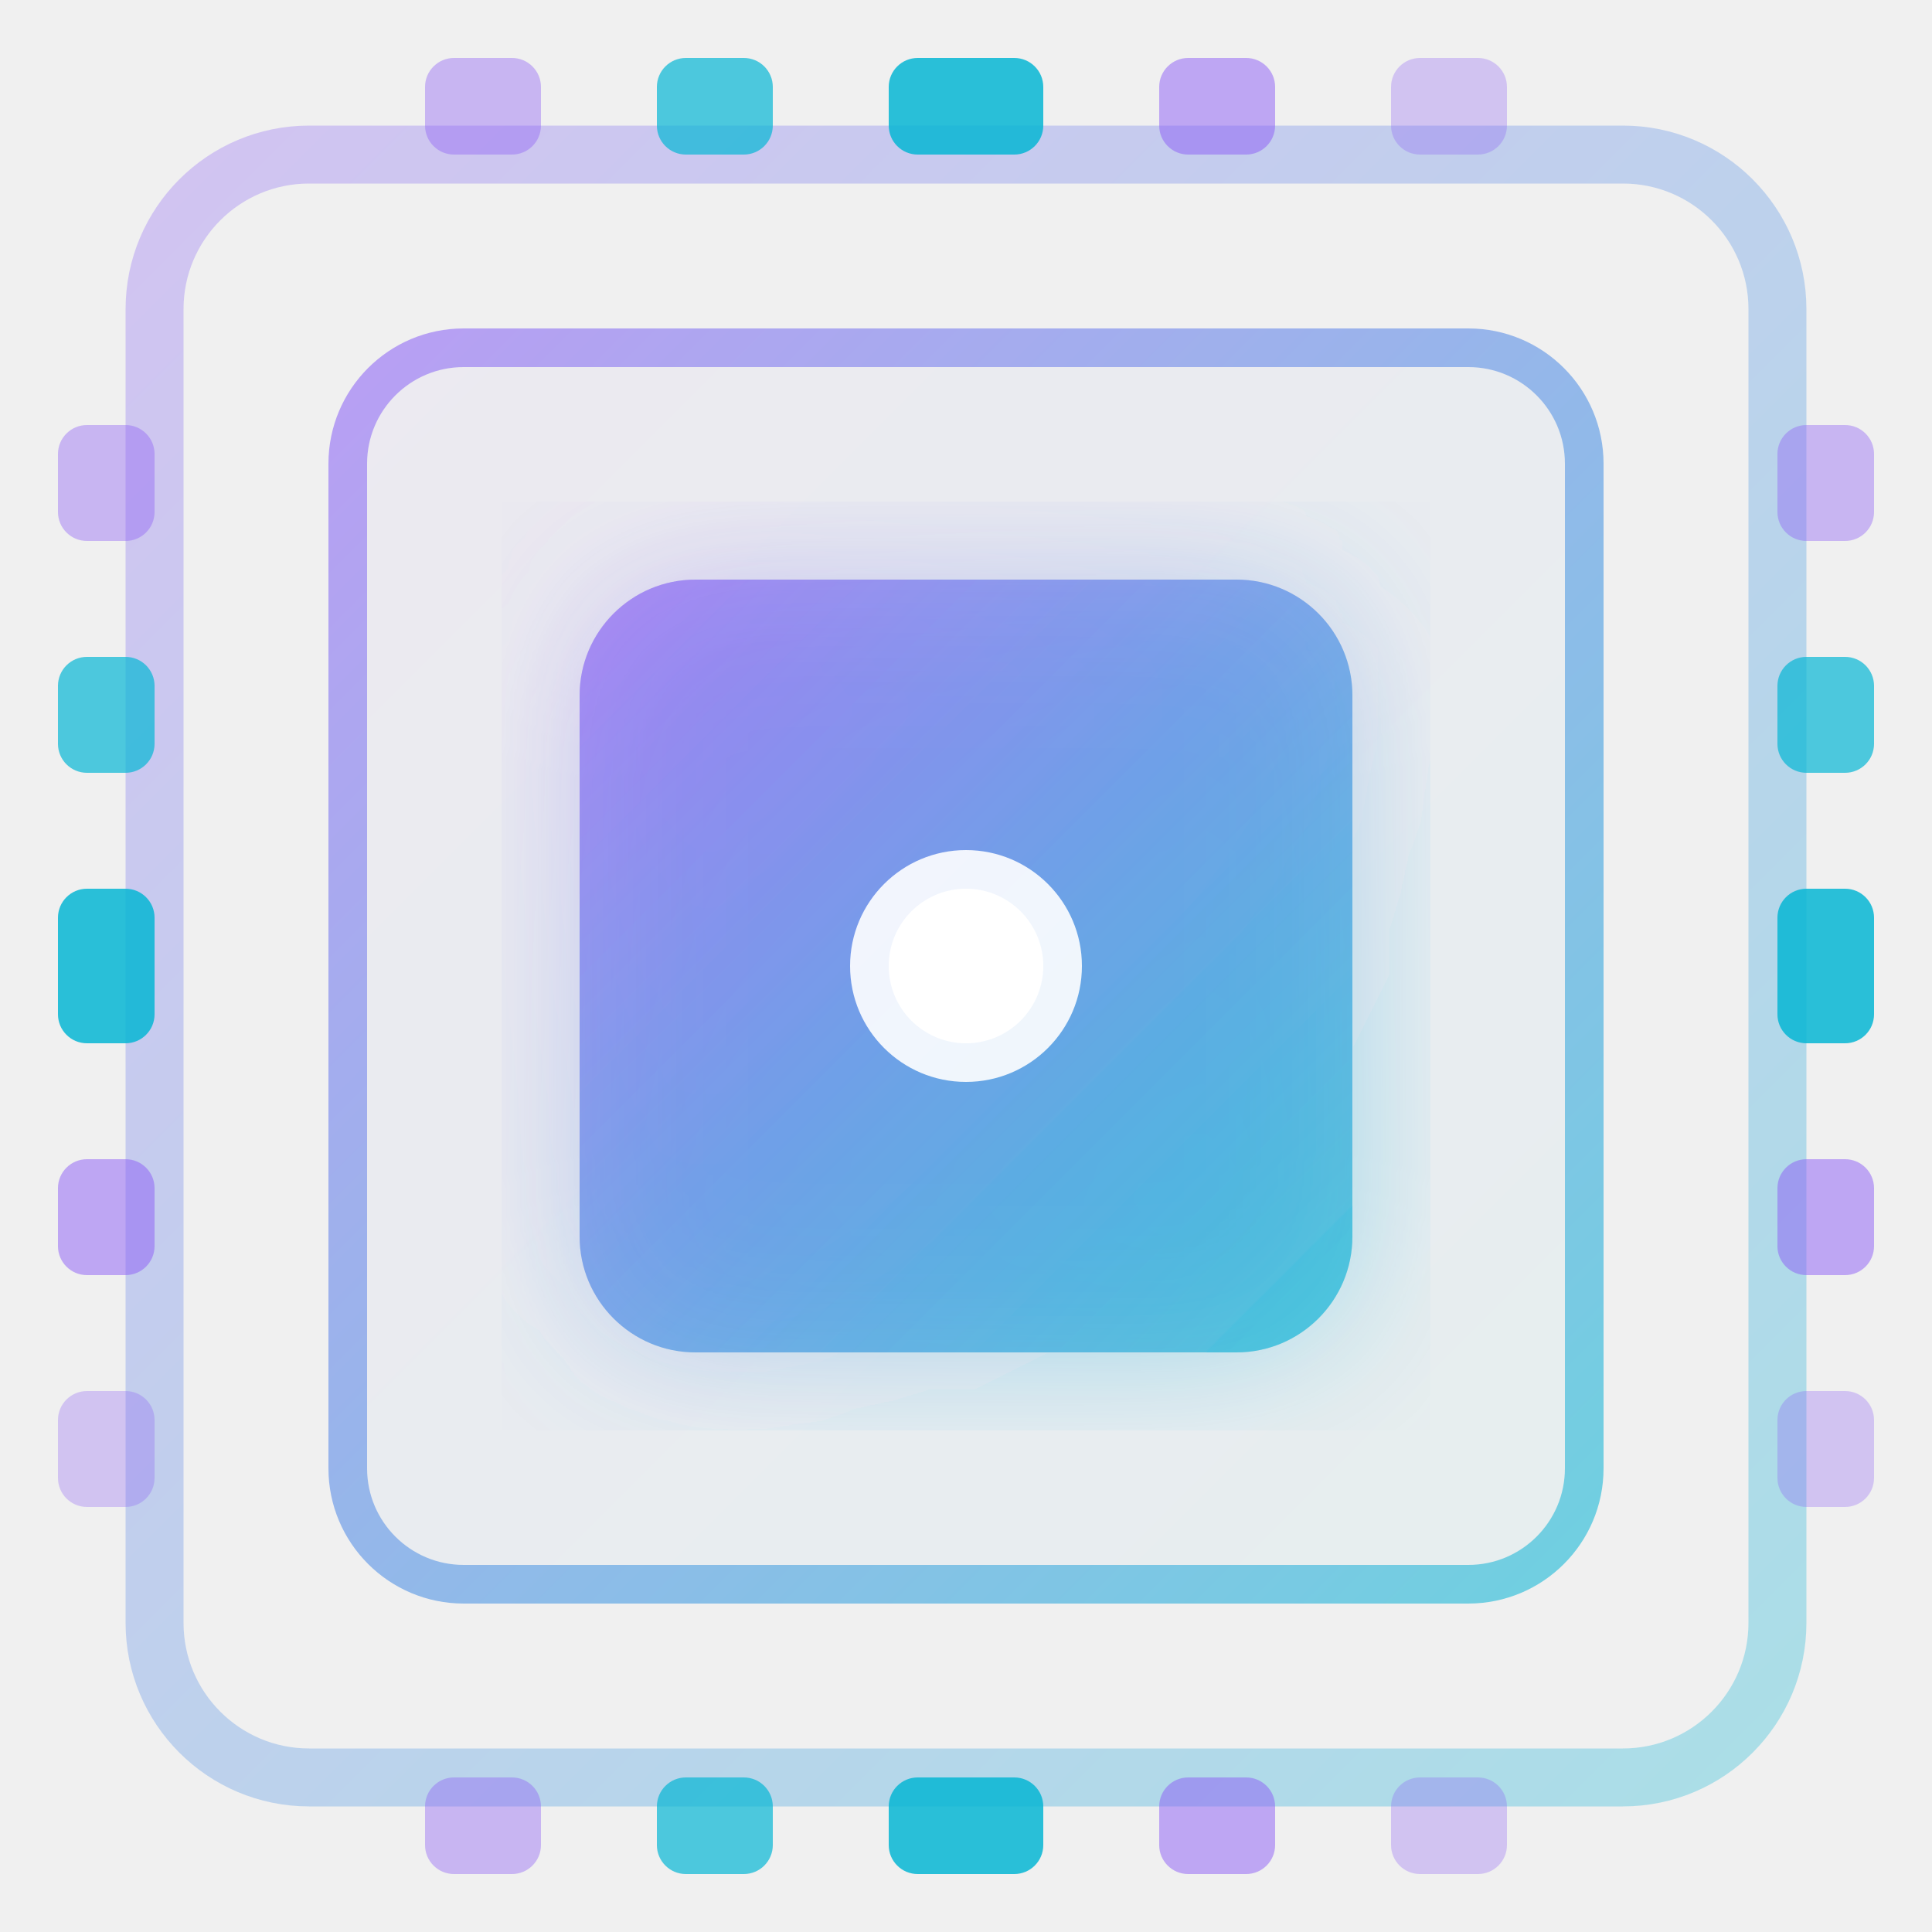
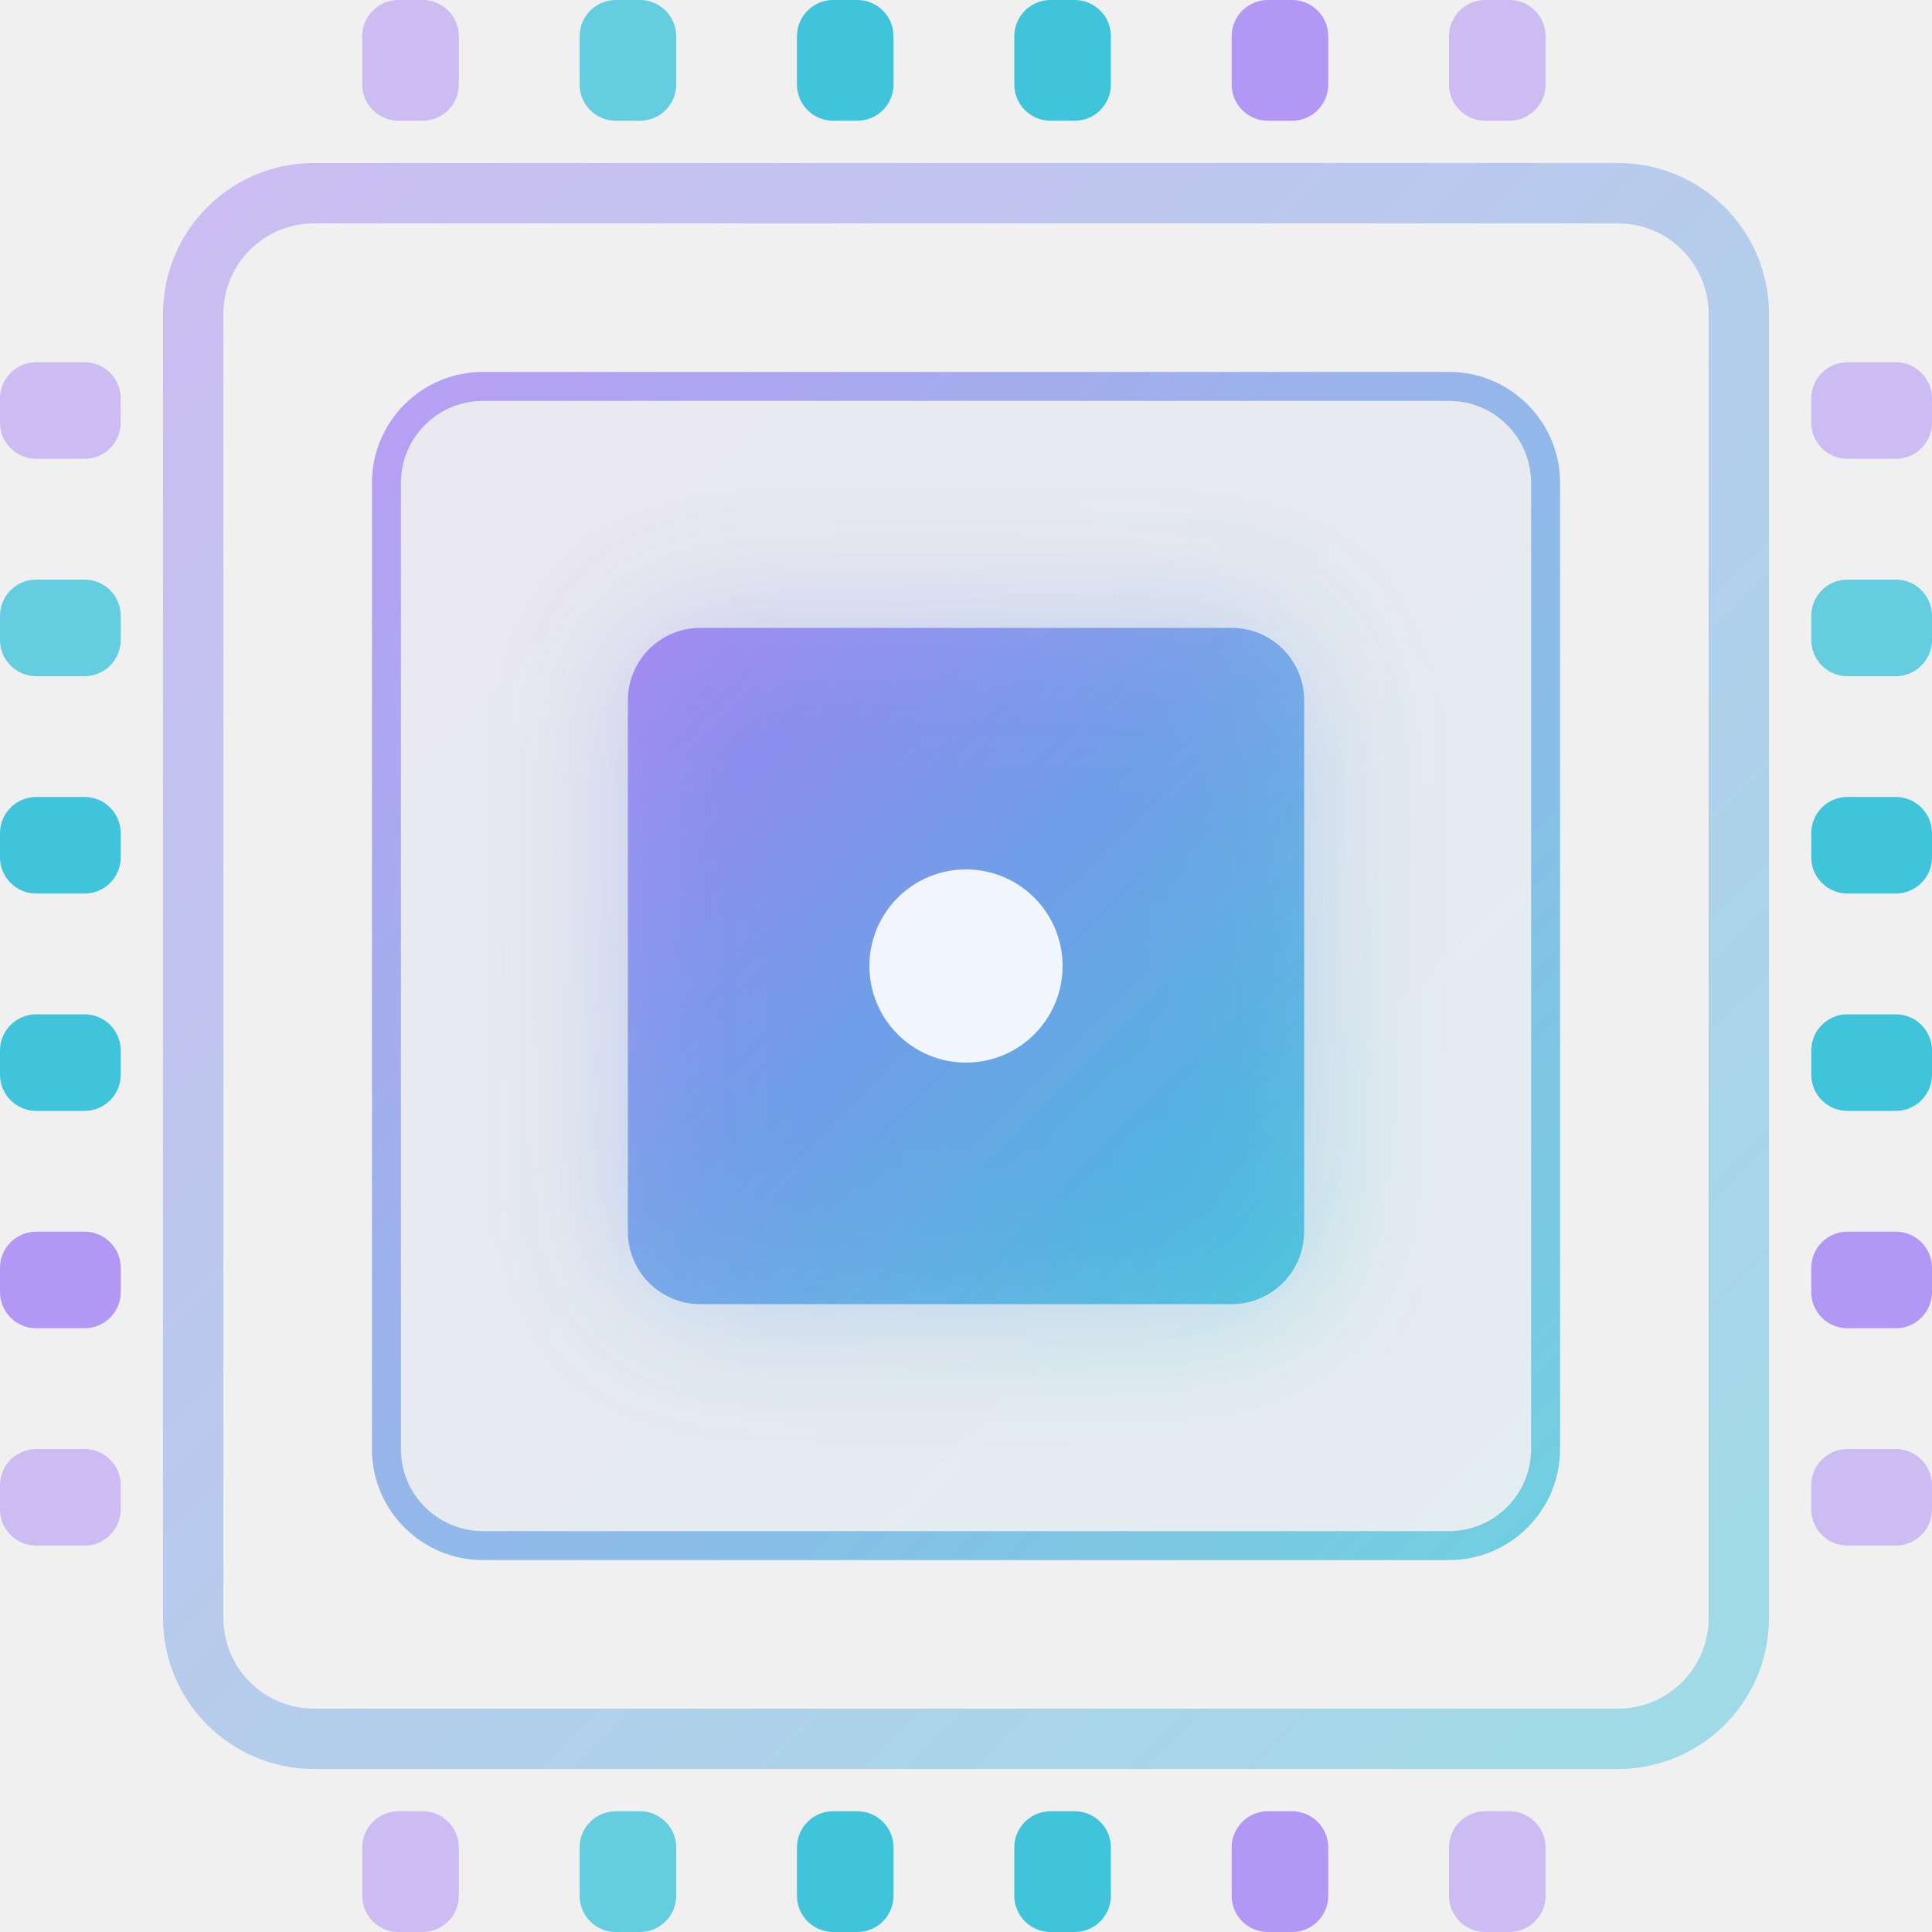
- <svg xmlns="http://www.w3.org/2000/svg" viewBox="0 0 100 100" fill="none">
-   <defs>
+ <svg xmlns="http://www.w3.org/2000/svg" xmlns:xlink="http://www.w3.org/1999/xlink" viewBox="0 0 80 80" fill="none" version="1.1" id="svg30" width="80" height="80">
+   <defs id="defs3">
    <linearGradient id="g" x1="0" y1="0" x2="1" y2="1">
-       <stop offset="0%" stop-color="#8B5CF6" />
-       <stop offset="100%" stop-color="#06B6D4" />
+       <stop offset="0%" stop-color="#8B5CF6" id="stop1" />
+       <stop offset="100%" stop-color="#06B6D4" id="stop2" />
    </linearGradient>
-     <filter id="gl">
-       <feGaussianBlur stdDeviation="4" />
-       <feMerge>
-         <feMergeNode />
-         <feMergeNode in="SourceGraphic" />
+     <filter id="gl" x="-0.257" y="-0.257" width="1.514" height="1.514">
+       <feGaussianBlur stdDeviation="3" id="feGaussianBlur2" />
+       <feMerge id="feMerge3">
+         <feMergeNode id="feMergeNode2" />
+         <feMergeNode in="SourceGraphic" id="feMergeNode3" />
      </feMerge>
    </filter>
+     <linearGradient xlink:href="#g" id="linearGradient30" x1="16.75" y1="16.75" x2="83.25" y2="83.25" gradientUnits="userSpaceOnUse" gradientTransform="translate(-10,-10)" />
+     <linearGradient xlink:href="#g" id="linearGradient31" x1="25.4" y1="25.4" x2="74.6" y2="74.6" gradientUnits="userSpaceOnUse" gradientTransform="translate(-10,-10)" />
+     <linearGradient xlink:href="#g" id="linearGradient32" x1="25.4" y1="25.4" x2="74.6" y2="74.6" gradientUnits="userSpaceOnUse" gradientTransform="translate(-10,-10)" />
+     <linearGradient xlink:href="#g" id="linearGradient33" x1="28.8" y1="28.8" x2="71.2" y2="71.2" gradientUnits="userSpaceOnUse" gradientTransform="translate(-10,-10)" />
+     <linearGradient xlink:href="#g" id="linearGradient34" x1="36" y1="36" x2="64" y2="64" gradientUnits="userSpaceOnUse" gradientTransform="translate(-10,-10)" />
  </defs>
-   <rect x="8" y="8" width="84" height="84" rx="8" fill="none" stroke="url(#g)" stroke-width="3" opacity=".3" />
-   <rect x="18" y="18" width="64" height="64" rx="6" fill="url(#g)" fill-opacity=".08" stroke="url(#g)" stroke-width="2" opacity=".55" />
-   <rect x="30" y="30" width="40" height="40" rx="6" fill="url(#g)" fill-opacity=".3" filter="url(#gl)" />
-   <rect x="30" y="30" width="40" height="40" rx="6" fill="url(#g)" fill-opacity=".5" />
-   <circle cx="50" cy="50" r="6" fill="#fff" opacity=".9" />
-   <circle cx="50" cy="50" r="4" fill="#fff" />
-   <rect x="22" y="3" width="6" height="5" rx="1.5" fill="#8B5CF6" opacity=".4" />
-   <rect x="34" y="3" width="6" height="5" rx="1.5" fill="#06B6D4" opacity=".7" />
-   <rect x="46" y="3" width="8" height="5" rx="1.5" fill="#06B6D4" opacity=".85" />
-   <rect x="60" y="3" width="6" height="5" rx="1.5" fill="#8B5CF6" opacity=".5" />
-   <rect x="72" y="3" width="6" height="5" rx="1.5" fill="#8B5CF6" opacity=".3" />
-   <rect x="22" y="92" width="6" height="5" rx="1.5" fill="#8B5CF6" opacity=".4" />
-   <rect x="34" y="92" width="6" height="5" rx="1.5" fill="#06B6D4" opacity=".7" />
-   <rect x="46" y="92" width="8" height="5" rx="1.5" fill="#06B6D4" opacity=".85" />
-   <rect x="60" y="92" width="6" height="5" rx="1.5" fill="#8B5CF6" opacity=".5" />
-   <rect x="72" y="92" width="6" height="5" rx="1.5" fill="#8B5CF6" opacity=".3" />
-   <rect x="3" y="22" width="5" height="6" rx="1.5" fill="#8B5CF6" opacity=".4" />
-   <rect x="3" y="34" width="5" height="6" rx="1.5" fill="#06B6D4" opacity=".7" />
-   <rect x="3" y="46" width="5" height="8" rx="1.5" fill="#06B6D4" opacity=".85" />
-   <rect x="3" y="60" width="5" height="6" rx="1.5" fill="#8B5CF6" opacity=".5" />
-   <rect x="3" y="72" width="5" height="6" rx="1.5" fill="#8B5CF6" opacity=".3" />
-   <rect x="92" y="22" width="5" height="6" rx="1.5" fill="#8B5CF6" opacity=".4" />
-   <rect x="92" y="34" width="5" height="6" rx="1.5" fill="#06B6D4" opacity=".7" />
-   <rect x="92" y="46" width="5" height="8" rx="1.5" fill="#06B6D4" opacity=".85" />
-   <rect x="92" y="60" width="5" height="6" rx="1.5" fill="#8B5CF6" opacity=".5" />
-   <rect x="92" y="72" width="5" height="6" rx="1.5" fill="#8B5CF6" opacity=".3" />
+   <rect x="8" y="8" width="64" height="64" rx="5" fill="none" stroke="url(#g)" stroke-width="2.5" opacity="0.35" id="rect3" style="stroke:url(#linearGradient30)" />
+   <rect x="16" y="16" width="48" height="48" rx="4" fill="url(#g)" fill-opacity="0.1" stroke="url(#g)" stroke-width="1.2" opacity="0.55" id="rect4" style="fill:url(#linearGradient31);stroke:url(#linearGradient32)" />
+   <rect x="26" y="26" width="28" height="28" rx="3" fill="url(#g)" fill-opacity="0.3" filter="url(#gl)" id="rect5" style="fill:url(#linearGradient33)" />
+   <rect x="26" y="26" width="28" height="28" rx="3" fill="url(#g)" fill-opacity="0.5" id="rect6" style="fill:url(#linearGradient34)" />
+   <circle cx="40" cy="40" r="4" fill="#ffffff" opacity="0.9" id="circle6" />
+   <rect x="15" y="0" width="4" height="5" rx="1.5" fill="#8b5cf6" opacity="0.35" id="rect7" />
+   <rect x="24" y="0" width="4" height="5" rx="1.5" fill="#06b6d4" opacity="0.6" id="rect8" />
+   <rect x="33" y="0" width="4" height="5" rx="1.5" fill="#06b6d4" opacity="0.75" id="rect9" />
+   <rect x="42" y="0" width="4" height="5" rx="1.5" fill="#06b6d4" opacity="0.75" id="rect10" />
+   <rect x="51" y="0" width="4" height="5" rx="1.5" fill="#8b5cf6" opacity="0.6" id="rect11" />
+   <rect x="60" y="0" width="4" height="5" rx="1.5" fill="#8b5cf6" opacity="0.35" id="rect12" />
+   <rect x="15" y="75" width="4" height="5" rx="1.5" fill="#8b5cf6" opacity="0.35" id="rect13" />
+   <rect x="24" y="75" width="4" height="5" rx="1.5" fill="#06b6d4" opacity="0.6" id="rect14" />
+   <rect x="33" y="75" width="4" height="5" rx="1.5" fill="#06b6d4" opacity="0.75" id="rect15" />
+   <rect x="42" y="75" width="4" height="5" rx="1.5" fill="#06b6d4" opacity="0.75" id="rect16" />
+   <rect x="51" y="75" width="4" height="5" rx="1.5" fill="#8b5cf6" opacity="0.6" id="rect17" />
+   <rect x="60" y="75" width="4" height="5" rx="1.5" fill="#8b5cf6" opacity="0.35" id="rect18" />
+   <rect x="0" y="15" width="5" height="4" rx="1.5" fill="#8b5cf6" opacity="0.35" id="rect19" />
+   <rect x="0" y="24" width="5" height="4" rx="1.5" fill="#06b6d4" opacity="0.6" id="rect20" />
+   <rect x="0" y="33" width="5" height="4" rx="1.5" fill="#06b6d4" opacity="0.75" id="rect21" />
+   <rect x="0" y="42" width="5" height="4" rx="1.5" fill="#06b6d4" opacity="0.75" id="rect22" />
+   <rect x="0" y="51" width="5" height="4" rx="1.5" fill="#8b5cf6" opacity="0.6" id="rect23" />
+   <rect x="0" y="60" width="5" height="4" rx="1.5" fill="#8b5cf6" opacity="0.35" id="rect24" />
+   <rect x="75" y="15" width="5" height="4" rx="1.5" fill="#8b5cf6" opacity="0.35" id="rect25" />
+   <rect x="75" y="24" width="5" height="4" rx="1.5" fill="#06b6d4" opacity="0.6" id="rect26" />
+   <rect x="75" y="33" width="5" height="4" rx="1.5" fill="#06b6d4" opacity="0.75" id="rect27" />
+   <rect x="75" y="42" width="5" height="4" rx="1.5" fill="#06b6d4" opacity="0.75" id="rect28" />
+   <rect x="75" y="51" width="5" height="4" rx="1.5" fill="#8b5cf6" opacity="0.6" id="rect29" />
+   <rect x="75" y="60" width="5" height="4" rx="1.5" fill="#8b5cf6" opacity="0.35" id="rect30" />
</svg>
